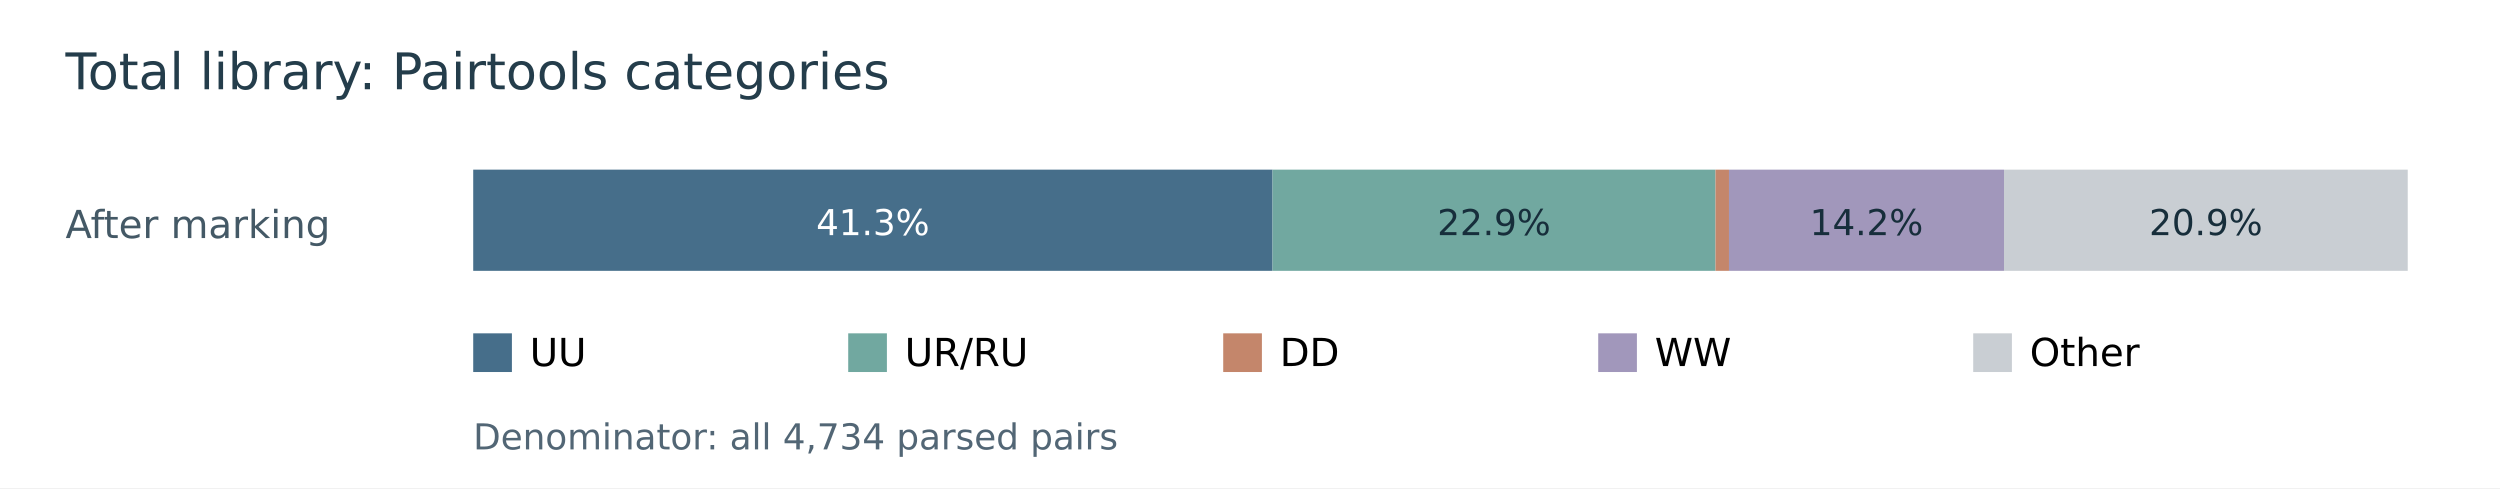
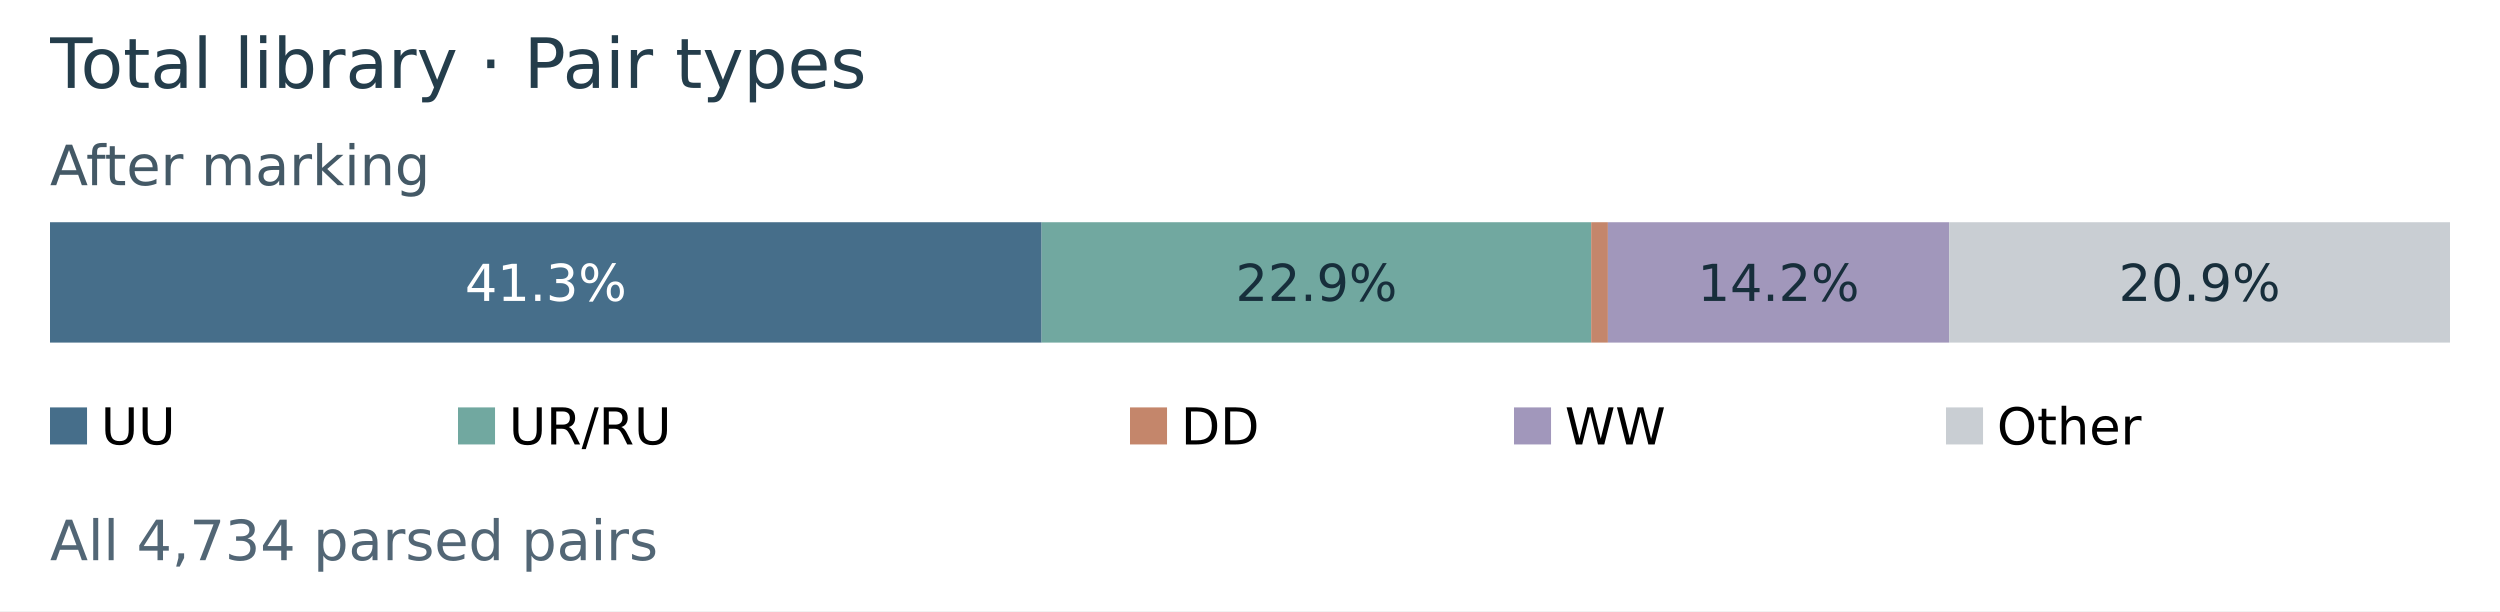
- <svg xmlns="http://www.w3.org/2000/svg" viewBox="0 0 840 164" role="img" style="font-family:DejaVu Sans,Arial,sans-serif" aria-label="Pairtools category fractions after duplicate marking">
-   <rect width="840" height="164" fill="white" />
-   <text x="22" y="30" font-size="17" fill="#243d4b">Total library: Pairtools categories</text>
-   <text x="22" y="80" font-size="13" fill="#445966">After marking</text>
-   <rect x="159.000" y="57" width="268.568" height="34" fill="#466e8a" />
-   <text x="293.284" y="79" text-anchor="middle" font-size="12" fill="white">41.3%</text>
-   <rect x="427.568" y="57" width="148.838" height="34" fill="#71a8a0" />
-   <text x="501.987" y="79" text-anchor="middle" font-size="12" fill="#172e3b">22.9%</text>
-   <rect x="576.406" y="57" width="4.531" height="34" fill="#c4866b" />
-   <rect x="580.937" y="57" width="92.406" height="34" fill="#a197bb" />
-   <text x="627.140" y="79" text-anchor="middle" font-size="12" fill="#172e3b">14.2%</text>
-   <rect x="673.343" y="57" width="135.657" height="34" fill="#c9ced3" />
-   <text x="741.172" y="79" text-anchor="middle" font-size="12" fill="#172e3b">20.9%</text>
-   <rect x="159" y="112" width="13" height="13" fill="#466e8a" />
-   <text x="178" y="123" font-size="13">UU</text>
-   <rect x="285" y="112" width="13" height="13" fill="#71a8a0" />
-   <text x="304" y="123" font-size="13">UR/RU</text>
-   <rect x="411" y="112" width="13" height="13" fill="#c4866b" />
-   <text x="430" y="123" font-size="13">DD</text>
-   <rect x="537" y="112" width="13" height="13" fill="#a197bb" />
-   <text x="556" y="123" font-size="13">WW</text>
-   <rect x="663" y="112" width="13" height="13" fill="#c9ced3" />
-   <text x="682" y="123" font-size="13">Other</text>
-   <text x="159" y="151" font-size="12" fill="#526675">Denominator: all 4,734 parsed pairs</text>
+ <svg xmlns="http://www.w3.org/2000/svg" width="540" height="132" viewBox="0 0 540 132" role="img" style="font-family:DejaVu Sans,Arial,sans-serif" aria-label="Pairtools category fractions after duplicate marking">
+   <style>@media (max-width:550px){.pairtools-small-segment{display:none}}</style>
+   <rect width="100%" height="132" fill="white" />
+   <svg x="2%" width="96%" height="132">
+     <text x="0" y="19" font-size="15" fill="#243d4b">Total library · Pair types</text>
+     <text x="0" y="40" font-size="12" fill="#445966">After marking</text>
+     <rect x="0%" y="48" width="41.318%" height="26" fill="#466e8a" />
+     <text x="20.659%" y="65" text-anchor="middle" font-size="11" fill="white">41.3%</text>
+     <rect x="41.318%" y="48" width="22.898%" height="26" fill="#71a8a0" />
+     <text x="52.767%" y="65" text-anchor="middle" font-size="11" fill="#172e3b">22.9%</text>
+     <rect x="64.216%" y="48" width="0.697%" height="26" fill="#c4866b" />
+     <rect x="64.913%" y="48" width="14.216%" height="26" fill="#a197bb" />
+     <text class="pairtools-small-segment" x="72.022%" y="65" text-anchor="middle" font-size="11" fill="#172e3b">14.2%</text>
+     <rect x="79.13%" y="48" width="20.87%" height="26" fill="#c9ced3" />
+     <text x="89.565%" y="65" text-anchor="middle" font-size="11" fill="#172e3b">20.9%</text>
+     <rect x="0%" y="88" width="8" height="8" fill="#466e8a" />
+     <text x="0%" dx="11" y="96" font-size="11">UU</text>
+     <rect x="17%" y="88" width="8" height="8" fill="#71a8a0" />
+     <text x="17%" dx="11" y="96" font-size="11">UR/RU</text>
+     <rect x="45%" y="88" width="8" height="8" fill="#c4866b" />
+     <text x="45%" dx="11" y="96" font-size="11">DD</text>
+     <rect x="61%" y="88" width="8" height="8" fill="#a197bb" />
+     <text x="61%" dx="11" y="96" font-size="11">WW</text>
+     <rect x="79%" y="88" width="8" height="8" fill="#c9ced3" />
+     <text x="79%" dx="11" y="96" font-size="11">Other</text>
+     <text x="0" y="121" font-size="12" fill="#526675">All 4,734 parsed pairs</text>
+   </svg>
</svg>
